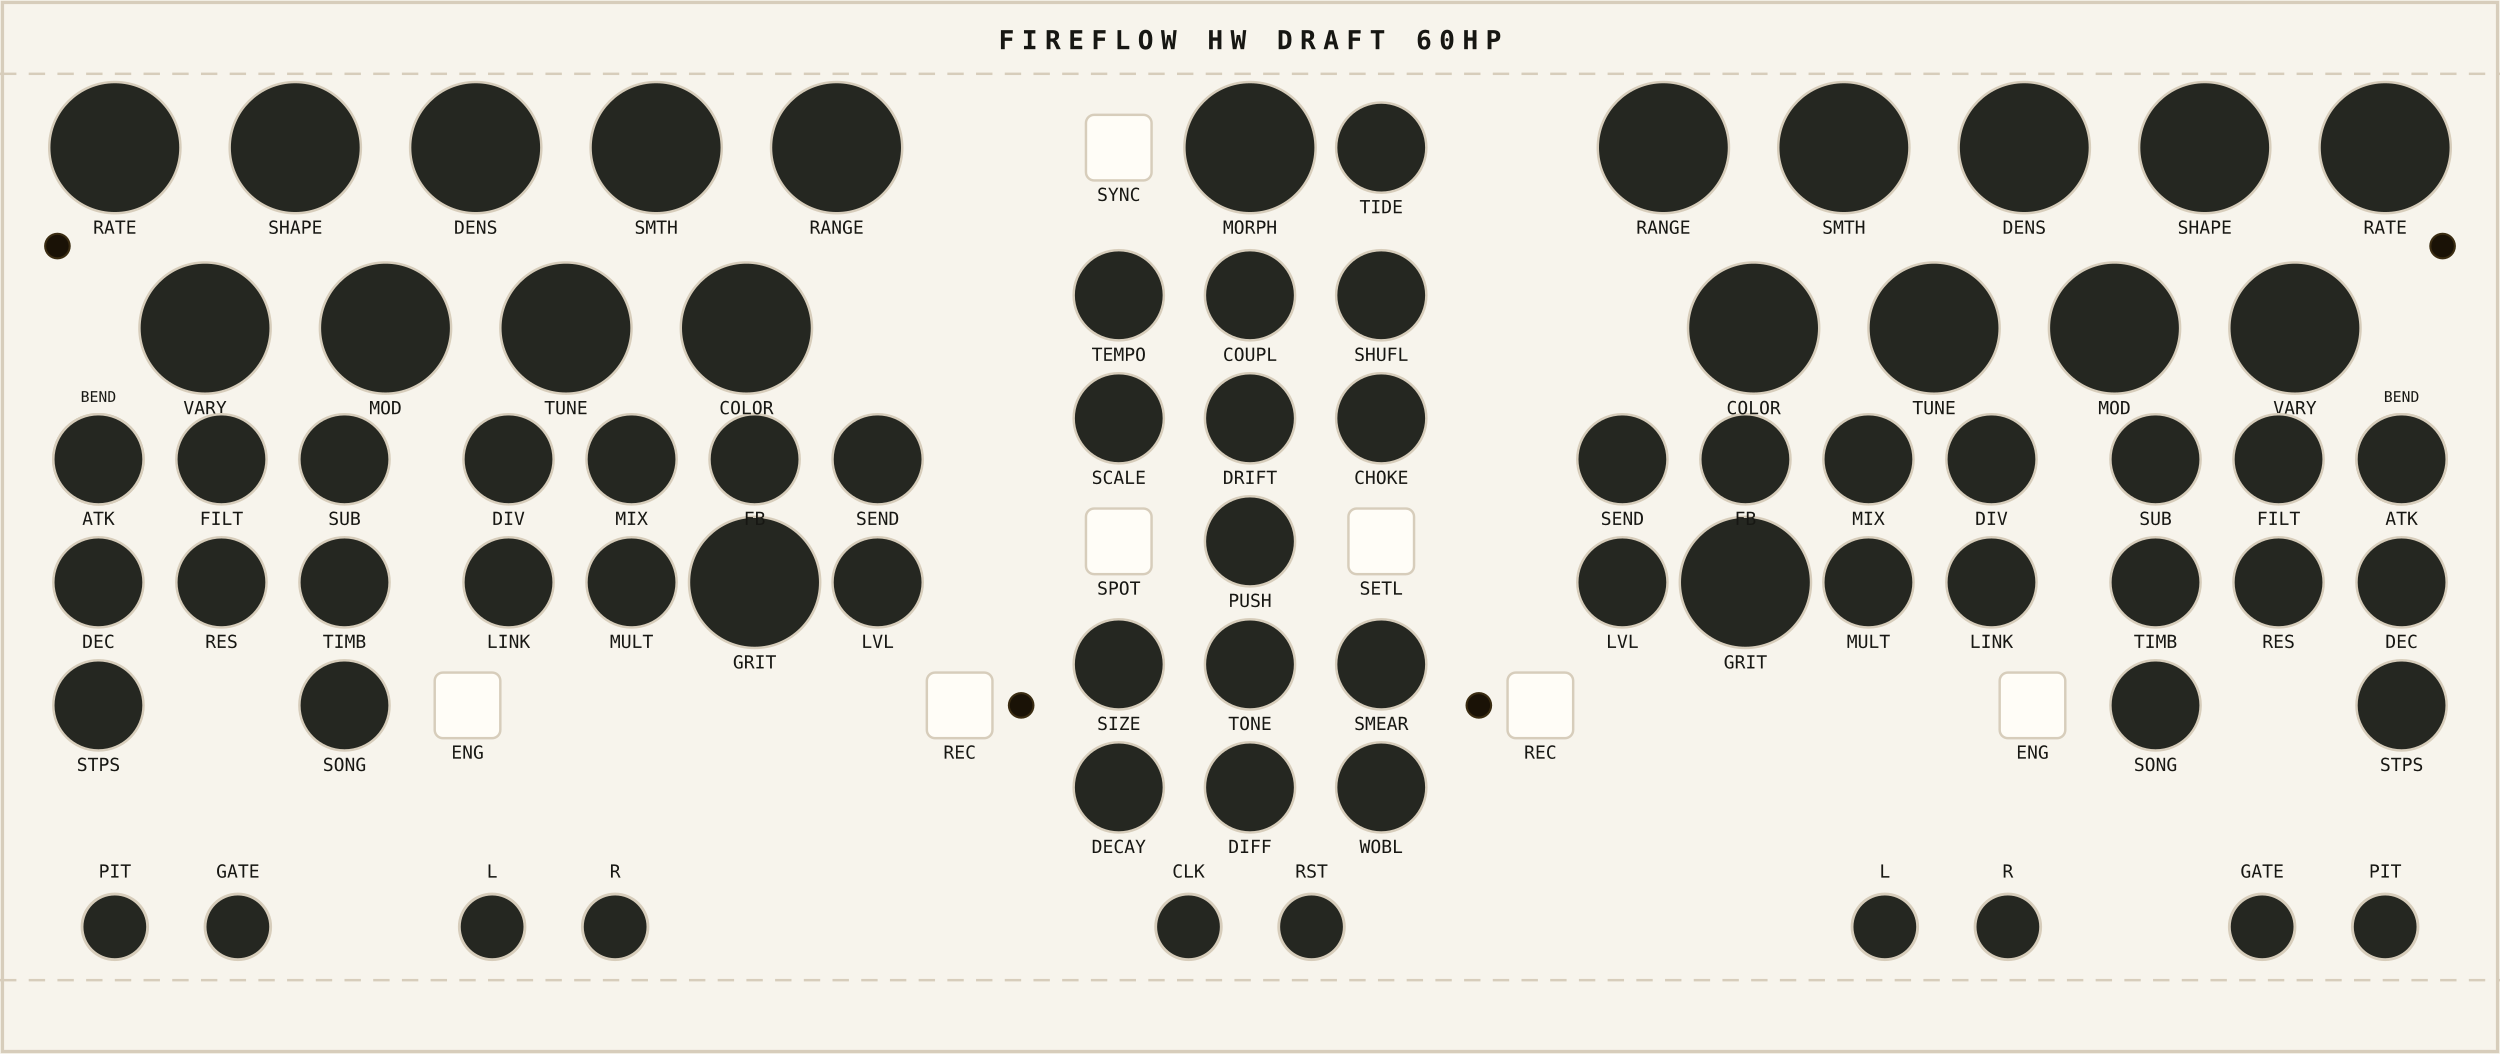
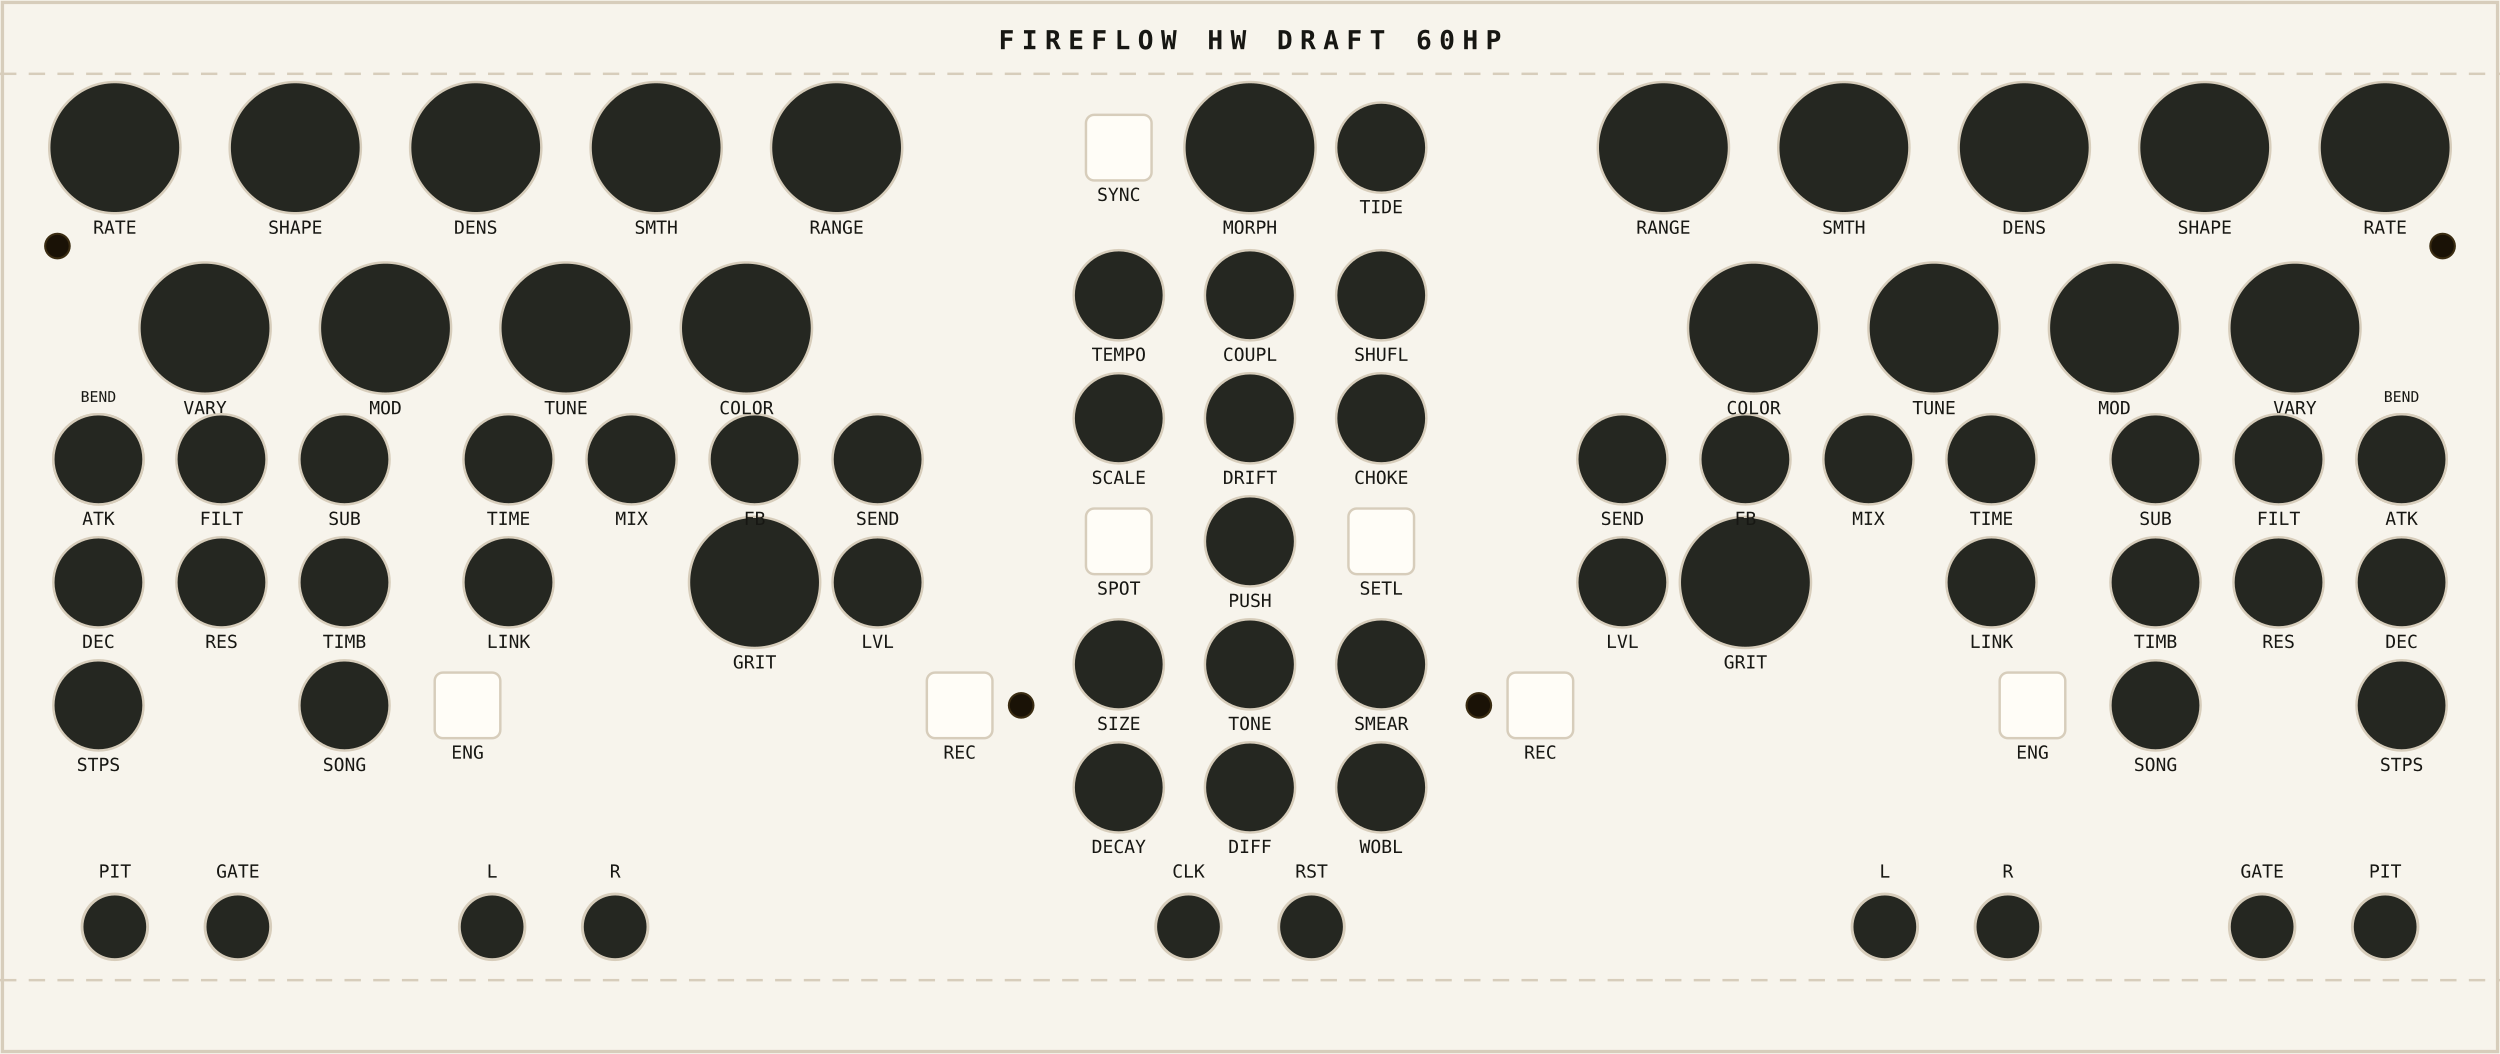
<svg xmlns="http://www.w3.org/2000/svg" width="304.800mm" height="128.500mm" viewBox="0 0 304.800 128.500">
  <rect x="0" y="0" width="304.800" height="128.500" fill="#f7f4ec" />
  <rect x="0.3" y="0.3" width="304.200" height="127.900" fill="none" stroke="#d7cdbb" stroke-width="0.4" />
  <line x1="0" y1="9.000" x2="304.800" y2="9.000" stroke="#d7cdbb" stroke-width="0.3" stroke-dasharray="2,1.5" />
  <line x1="0" y1="119.500" x2="304.800" y2="119.500" stroke="#d7cdbb" stroke-width="0.3" stroke-dasharray="2,1.5" />
  <circle cx="14.000" cy="18.000" r="8.000" fill="#252721" stroke="#d7cdbb" stroke-width="0.3" />
  <text x="14.000" y="28.500" fill="#171713" text-anchor="middle" font-family="monospace" font-size="2.2">RATE</text>
  <circle cx="36.000" cy="18.000" r="8.000" fill="#252721" stroke="#d7cdbb" stroke-width="0.3" />
  <text x="36.000" y="28.500" fill="#171713" text-anchor="middle" font-family="monospace" font-size="2.2">SHAPE</text>
  <circle cx="58.000" cy="18.000" r="8.000" fill="#252721" stroke="#d7cdbb" stroke-width="0.3" />
  <text x="58.000" y="28.500" fill="#171713" text-anchor="middle" font-family="monospace" font-size="2.2">DENS</text>
  <circle cx="80.000" cy="18.000" r="8.000" fill="#252721" stroke="#d7cdbb" stroke-width="0.3" />
  <text x="80.000" y="28.500" fill="#171713" text-anchor="middle" font-family="monospace" font-size="2.2">SMTH</text>
  <circle cx="102.000" cy="18.000" r="8.000" fill="#252721" stroke="#d7cdbb" stroke-width="0.3" />
  <text x="102.000" y="28.500" fill="#171713" text-anchor="middle" font-family="monospace" font-size="2.2">RANGE</text>
  <circle cx="25.000" cy="40.000" r="8.000" fill="#252721" stroke="#d7cdbb" stroke-width="0.3" />
  <text x="25.000" y="50.500" fill="#171713" text-anchor="middle" font-family="monospace" font-size="2.2">VARY</text>
  <circle cx="47.000" cy="40.000" r="8.000" fill="#252721" stroke="#d7cdbb" stroke-width="0.3" />
  <text x="47.000" y="50.500" fill="#171713" text-anchor="middle" font-family="monospace" font-size="2.2">MOD</text>
  <circle cx="69.000" cy="40.000" r="8.000" fill="#252721" stroke="#d7cdbb" stroke-width="0.3" />
  <text x="69.000" y="50.500" fill="#171713" text-anchor="middle" font-family="monospace" font-size="2.2">TUNE</text>
  <circle cx="12.000" cy="56.000" r="5.500" fill="#252721" stroke="#d7cdbb" stroke-width="0.3" />
  <text x="12.000" y="64.000" fill="#171713" text-anchor="middle" font-family="monospace" font-size="2.2">ATK</text>
  <circle cx="12.000" cy="71.000" r="5.500" fill="#252721" stroke="#d7cdbb" stroke-width="0.3" />
  <text x="12.000" y="79.000" fill="#171713" text-anchor="middle" font-family="monospace" font-size="2.2">DEC</text>
  <circle cx="27.000" cy="71.000" r="5.500" fill="#252721" stroke="#d7cdbb" stroke-width="0.3" />
  <text x="27.000" y="79.000" fill="#171713" text-anchor="middle" font-family="monospace" font-size="2.2">RES</text>
  <circle cx="42.000" cy="56.000" r="5.500" fill="#252721" stroke="#d7cdbb" stroke-width="0.3" />
  <text x="42.000" y="64.000" fill="#171713" text-anchor="middle" font-family="monospace" font-size="2.2">SUB</text>
  <circle cx="42.000" cy="71.000" r="5.500" fill="#252721" stroke="#d7cdbb" stroke-width="0.3" />
  <text x="42.000" y="79.000" fill="#171713" text-anchor="middle" font-family="monospace" font-size="2.2">TIMB</text>
  <circle cx="77.000" cy="56.000" r="5.500" fill="#252721" stroke="#d7cdbb" stroke-width="0.3" />
  <text x="77.000" y="64.000" fill="#171713" text-anchor="middle" font-family="monospace" font-size="2.2">MIX</text>
  <circle cx="92.000" cy="71.000" r="8.000" fill="#252721" stroke="#d7cdbb" stroke-width="0.3" />
  <text x="92.000" y="81.500" fill="#171713" text-anchor="middle" font-family="monospace" font-size="2.2">GRIT</text>
  <circle cx="107.000" cy="71.000" r="5.500" fill="#252721" stroke="#d7cdbb" stroke-width="0.3" />
  <text x="107.000" y="79.000" fill="#171713" text-anchor="middle" font-family="monospace" font-size="2.2">LVL</text>
  <circle cx="12.000" cy="86.000" r="5.500" fill="#252721" stroke="#d7cdbb" stroke-width="0.3" />
  <text x="12.000" y="94.000" fill="#171713" text-anchor="middle" font-family="monospace" font-size="2.2">STPS</text>
  <rect x="53.000" y="82.000" width="8.000" height="8.000" rx="1.0" fill="#fffdf7" stroke="#d7cdbb" stroke-width="0.3" />
  <text x="57.000" y="92.500" fill="#171713" text-anchor="middle" font-family="monospace" font-size="2.2">ENG</text>
  <circle cx="42.000" cy="86.000" r="5.500" fill="#252721" stroke="#d7cdbb" stroke-width="0.3" />
  <text x="42.000" y="94.000" fill="#171713" text-anchor="middle" font-family="monospace" font-size="2.2">SONG</text>
  <circle cx="290.800" cy="18.000" r="8.000" fill="#252721" stroke="#d7cdbb" stroke-width="0.3" />
  <text x="290.800" y="28.500" fill="#171713" text-anchor="middle" font-family="monospace" font-size="2.2">RATE</text>
  <circle cx="268.800" cy="18.000" r="8.000" fill="#252721" stroke="#d7cdbb" stroke-width="0.3" />
  <text x="268.800" y="28.500" fill="#171713" text-anchor="middle" font-family="monospace" font-size="2.2">SHAPE</text>
  <circle cx="246.800" cy="18.000" r="8.000" fill="#252721" stroke="#d7cdbb" stroke-width="0.3" />
  <text x="246.800" y="28.500" fill="#171713" text-anchor="middle" font-family="monospace" font-size="2.2">DENS</text>
  <circle cx="224.800" cy="18.000" r="8.000" fill="#252721" stroke="#d7cdbb" stroke-width="0.3" />
  <text x="224.800" y="28.500" fill="#171713" text-anchor="middle" font-family="monospace" font-size="2.2">SMTH</text>
  <circle cx="202.800" cy="18.000" r="8.000" fill="#252721" stroke="#d7cdbb" stroke-width="0.3" />
  <text x="202.800" y="28.500" fill="#171713" text-anchor="middle" font-family="monospace" font-size="2.2">RANGE</text>
  <circle cx="279.800" cy="40.000" r="8.000" fill="#252721" stroke="#d7cdbb" stroke-width="0.3" />
  <text x="279.800" y="50.500" fill="#171713" text-anchor="middle" font-family="monospace" font-size="2.2">VARY</text>
  <circle cx="257.800" cy="40.000" r="8.000" fill="#252721" stroke="#d7cdbb" stroke-width="0.3" />
  <text x="257.800" y="50.500" fill="#171713" text-anchor="middle" font-family="monospace" font-size="2.2">MOD</text>
  <circle cx="235.800" cy="40.000" r="8.000" fill="#252721" stroke="#d7cdbb" stroke-width="0.3" />
  <text x="235.800" y="50.500" fill="#171713" text-anchor="middle" font-family="monospace" font-size="2.2">TUNE</text>
  <circle cx="292.800" cy="56.000" r="5.500" fill="#252721" stroke="#d7cdbb" stroke-width="0.3" />
  <text x="292.800" y="64.000" fill="#171713" text-anchor="middle" font-family="monospace" font-size="2.2">ATK</text>
  <circle cx="292.800" cy="71.000" r="5.500" fill="#252721" stroke="#d7cdbb" stroke-width="0.3" />
  <text x="292.800" y="79.000" fill="#171713" text-anchor="middle" font-family="monospace" font-size="2.2">DEC</text>
  <circle cx="277.800" cy="71.000" r="5.500" fill="#252721" stroke="#d7cdbb" stroke-width="0.3" />
  <text x="277.800" y="79.000" fill="#171713" text-anchor="middle" font-family="monospace" font-size="2.2">RES</text>
  <circle cx="262.800" cy="56.000" r="5.500" fill="#252721" stroke="#d7cdbb" stroke-width="0.3" />
  <text x="262.800" y="64.000" fill="#171713" text-anchor="middle" font-family="monospace" font-size="2.2">SUB</text>
  <circle cx="262.800" cy="71.000" r="5.500" fill="#252721" stroke="#d7cdbb" stroke-width="0.3" />
  <text x="262.800" y="79.000" fill="#171713" text-anchor="middle" font-family="monospace" font-size="2.2">TIMB</text>
  <circle cx="227.800" cy="56.000" r="5.500" fill="#252721" stroke="#d7cdbb" stroke-width="0.3" />
  <text x="227.800" y="64.000" fill="#171713" text-anchor="middle" font-family="monospace" font-size="2.2">MIX</text>
  <circle cx="212.800" cy="71.000" r="8.000" fill="#252721" stroke="#d7cdbb" stroke-width="0.3" />
  <text x="212.800" y="81.500" fill="#171713" text-anchor="middle" font-family="monospace" font-size="2.2">GRIT</text>
  <circle cx="197.800" cy="71.000" r="5.500" fill="#252721" stroke="#d7cdbb" stroke-width="0.3" />
  <text x="197.800" y="79.000" fill="#171713" text-anchor="middle" font-family="monospace" font-size="2.2">LVL</text>
  <circle cx="292.800" cy="86.000" r="5.500" fill="#252721" stroke="#d7cdbb" stroke-width="0.3" />
  <text x="292.800" y="94.000" fill="#171713" text-anchor="middle" font-family="monospace" font-size="2.2">STPS</text>
  <rect x="243.800" y="82.000" width="8.000" height="8.000" rx="1.0" fill="#fffdf7" stroke="#d7cdbb" stroke-width="0.3" />
  <text x="247.800" y="92.500" fill="#171713" text-anchor="middle" font-family="monospace" font-size="2.2">ENG</text>
  <circle cx="262.800" cy="86.000" r="5.500" fill="#252721" stroke="#d7cdbb" stroke-width="0.3" />
  <text x="262.800" y="94.000" fill="#171713" text-anchor="middle" font-family="monospace" font-size="2.2">SONG</text>
  <circle cx="152.400" cy="18.000" r="8.000" fill="#252721" stroke="#d7cdbb" stroke-width="0.3" />
  <text x="152.400" y="28.500" fill="#171713" text-anchor="middle" font-family="monospace" font-size="2.2">MORPH</text>
  <rect x="132.400" y="14.000" width="8.000" height="8.000" rx="1.0" fill="#fffdf7" stroke="#d7cdbb" stroke-width="0.3" />
  <text x="136.400" y="24.500" fill="#171713" text-anchor="middle" font-family="monospace" font-size="2.2">SYNC</text>
  <circle cx="136.400" cy="36.000" r="5.500" fill="#252721" stroke="#d7cdbb" stroke-width="0.3" />
  <text x="136.400" y="44.000" fill="#171713" text-anchor="middle" font-family="monospace" font-size="2.2">TEMPO</text>
  <circle cx="152.400" cy="36.000" r="5.500" fill="#252721" stroke="#d7cdbb" stroke-width="0.3" />
  <text x="152.400" y="44.000" fill="#171713" text-anchor="middle" font-family="monospace" font-size="2.2">COUPL</text>
  <circle cx="136.400" cy="51.000" r="5.500" fill="#252721" stroke="#d7cdbb" stroke-width="0.3" />
  <text x="136.400" y="59.000" fill="#171713" text-anchor="middle" font-family="monospace" font-size="2.2">SCALE</text>
  <circle cx="152.400" cy="51.000" r="5.500" fill="#252721" stroke="#d7cdbb" stroke-width="0.3" />
  <text x="152.400" y="59.000" fill="#171713" text-anchor="middle" font-family="monospace" font-size="2.2">DRIFT</text>
  <rect x="132.400" y="62.000" width="8.000" height="8.000" rx="1.0" fill="#fffdf7" stroke="#d7cdbb" stroke-width="0.3" />
  <text x="136.400" y="72.500" fill="#171713" text-anchor="middle" font-family="monospace" font-size="2.2">SPOT</text>
  <circle cx="152.400" cy="66.000" r="5.500" fill="#252721" stroke="#d7cdbb" stroke-width="0.3" />
  <text x="152.400" y="74.000" fill="#171713" text-anchor="middle" font-family="monospace" font-size="2.2">PUSH</text>
  <rect x="164.400" y="62.000" width="8.000" height="8.000" rx="1.0" fill="#fffdf7" stroke="#d7cdbb" stroke-width="0.3" />
  <text x="168.400" y="72.500" fill="#171713" text-anchor="middle" font-family="monospace" font-size="2.2">SETL</text>
  <circle cx="136.400" cy="81.000" r="5.500" fill="#252721" stroke="#d7cdbb" stroke-width="0.3" />
  <text x="136.400" y="89.000" fill="#171713" text-anchor="middle" font-family="monospace" font-size="2.2">SIZE</text>
  <circle cx="136.400" cy="96.000" r="5.500" fill="#252721" stroke="#d7cdbb" stroke-width="0.3" />
  <text x="136.400" y="104.000" fill="#171713" text-anchor="middle" font-family="monospace" font-size="2.2">DECAY</text>
  <circle cx="152.400" cy="81.000" r="5.500" fill="#252721" stroke="#d7cdbb" stroke-width="0.3" />
  <text x="152.400" y="89.000" fill="#171713" text-anchor="middle" font-family="monospace" font-size="2.2">TONE</text>
  <circle cx="152.400" cy="96.000" r="5.500" fill="#252721" stroke="#d7cdbb" stroke-width="0.3" />
  <text x="152.400" y="104.000" fill="#171713" text-anchor="middle" font-family="monospace" font-size="2.2">DIFF</text>
  <circle cx="168.400" cy="81.000" r="5.500" fill="#252721" stroke="#d7cdbb" stroke-width="0.3" />
  <text x="168.400" y="89.000" fill="#171713" text-anchor="middle" font-family="monospace" font-size="2.2">SMEAR</text>
  <circle cx="168.400" cy="96.000" r="5.500" fill="#252721" stroke="#d7cdbb" stroke-width="0.3" />
  <text x="168.400" y="104.000" fill="#171713" text-anchor="middle" font-family="monospace" font-size="2.2">WOBL</text>
  <circle cx="168.400" cy="51.000" r="5.500" fill="#252721" stroke="#d7cdbb" stroke-width="0.3" />
  <text x="168.400" y="59.000" fill="#171713" text-anchor="middle" font-family="monospace" font-size="2.2">CHOKE</text>
  <circle cx="27.000" cy="56.000" r="5.500" fill="#252721" stroke="#d7cdbb" stroke-width="0.3" />
  <text x="27.000" y="64.000" fill="#171713" text-anchor="middle" font-family="monospace" font-size="2.2">FILT</text>
  <circle cx="277.800" cy="56.000" r="5.500" fill="#252721" stroke="#d7cdbb" stroke-width="0.3" />
  <text x="277.800" y="64.000" fill="#171713" text-anchor="middle" font-family="monospace" font-size="2.2">FILT</text>
  <circle cx="168.400" cy="18.000" r="5.500" fill="#252721" stroke="#d7cdbb" stroke-width="0.3" />
  <text x="168.400" y="26.000" fill="#171713" text-anchor="middle" font-family="monospace" font-size="2.2">TIDE</text>
  <circle cx="62.000" cy="56.000" r="5.500" fill="#252721" stroke="#d7cdbb" stroke-width="0.3" />
-   <text x="62.000" y="64.000" fill="#171713" text-anchor="middle" font-family="monospace" font-size="2.2">DIV</text>
+   <text x="62.000" y="64.000" fill="#171713" text-anchor="middle" font-family="monospace" font-size="2.2">TIME</text>
  <circle cx="242.800" cy="56.000" r="5.500" fill="#252721" stroke="#d7cdbb" stroke-width="0.3" />
-   <text x="242.800" y="64.000" fill="#171713" text-anchor="middle" font-family="monospace" font-size="2.2">DIV</text>
+   <text x="242.800" y="64.000" fill="#171713" text-anchor="middle" font-family="monospace" font-size="2.2">TIME</text>
  <circle cx="92.000" cy="56.000" r="5.500" fill="#252721" stroke="#d7cdbb" stroke-width="0.3" />
  <text x="92.000" y="64.000" fill="#171713" text-anchor="middle" font-family="monospace" font-size="2.2">FB</text>
  <circle cx="212.800" cy="56.000" r="5.500" fill="#252721" stroke="#d7cdbb" stroke-width="0.3" />
  <text x="212.800" y="64.000" fill="#171713" text-anchor="middle" font-family="monospace" font-size="2.2">FB</text>
  <circle cx="91.000" cy="40.000" r="8.000" fill="#252721" stroke="#d7cdbb" stroke-width="0.3" />
  <text x="91.000" y="50.500" fill="#171713" text-anchor="middle" font-family="monospace" font-size="2.2">COLOR</text>
  <circle cx="213.800" cy="40.000" r="8.000" fill="#252721" stroke="#d7cdbb" stroke-width="0.3" />
  <text x="213.800" y="50.500" fill="#171713" text-anchor="middle" font-family="monospace" font-size="2.2">COLOR</text>
  <circle cx="62.000" cy="71.000" r="5.500" fill="#252721" stroke="#d7cdbb" stroke-width="0.3" />
  <text x="62.000" y="79.000" fill="#171713" text-anchor="middle" font-family="monospace" font-size="2.2">LINK</text>
  <circle cx="242.800" cy="71.000" r="5.500" fill="#252721" stroke="#d7cdbb" stroke-width="0.3" />
  <text x="242.800" y="79.000" fill="#171713" text-anchor="middle" font-family="monospace" font-size="2.2">LINK</text>
  <circle cx="12.000" cy="56.000" r="5.500" fill="#252721" stroke="#d7cdbb" stroke-width="0.3" />
  <text x="12.000" y="49.000" fill="#171713" text-anchor="middle" font-family="monospace" font-size="1.8">BEND</text>
  <circle cx="292.800" cy="56.000" r="5.500" fill="#252721" stroke="#d7cdbb" stroke-width="0.3" />
  <text x="292.800" y="49.000" fill="#171713" text-anchor="middle" font-family="monospace" font-size="1.8">BEND</text>
  <rect x="113.000" y="82.000" width="8.000" height="8.000" rx="1.0" fill="#fffdf7" stroke="#d7cdbb" stroke-width="0.3" />
  <text x="117.000" y="92.500" fill="#171713" text-anchor="middle" font-family="monospace" font-size="2.2">REC</text>
  <rect x="183.800" y="82.000" width="8.000" height="8.000" rx="1.0" fill="#fffdf7" stroke="#d7cdbb" stroke-width="0.3" />
  <text x="187.800" y="92.500" fill="#171713" text-anchor="middle" font-family="monospace" font-size="2.2">REC</text>
  <circle cx="107.000" cy="56.000" r="5.500" fill="#252721" stroke="#d7cdbb" stroke-width="0.3" />
  <text x="107.000" y="64.000" fill="#171713" text-anchor="middle" font-family="monospace" font-size="2.2">SEND</text>
  <circle cx="197.800" cy="56.000" r="5.500" fill="#252721" stroke="#d7cdbb" stroke-width="0.3" />
  <text x="197.800" y="64.000" fill="#171713" text-anchor="middle" font-family="monospace" font-size="2.2">SEND</text>
  <circle cx="168.400" cy="36.000" r="5.500" fill="#252721" stroke="#d7cdbb" stroke-width="0.3" />
  <text x="168.400" y="44.000" fill="#171713" text-anchor="middle" font-family="monospace" font-size="2.2">SHUFL</text>
-   <circle cx="77.000" cy="71.000" r="5.500" fill="#252721" stroke="#d7cdbb" stroke-width="0.3" />
-   <text x="77.000" y="79.000" fill="#171713" text-anchor="middle" font-family="monospace" font-size="2.2">MULT</text>
-   <circle cx="227.800" cy="71.000" r="5.500" fill="#252721" stroke="#d7cdbb" stroke-width="0.3" />
-   <text x="227.800" y="79.000" fill="#171713" text-anchor="middle" font-family="monospace" font-size="2.2">MULT</text>
  <circle cx="60.000" cy="113.000" r="4.000" fill="#252721" stroke="#d7cdbb" stroke-width="0.35" />
  <text x="60.000" y="107.000" fill="#171713" text-anchor="middle" font-family="monospace" font-size="2.2">L</text>
  <circle cx="75.000" cy="113.000" r="4.000" fill="#252721" stroke="#d7cdbb" stroke-width="0.35" />
  <text x="75.000" y="107.000" fill="#171713" text-anchor="middle" font-family="monospace" font-size="2.2">R</text>
  <circle cx="144.900" cy="113.000" r="4.000" fill="#252721" stroke="#d7cdbb" stroke-width="0.35" />
  <text x="144.900" y="107.000" fill="#171713" text-anchor="middle" font-family="monospace" font-size="2.2">CLK</text>
  <circle cx="159.900" cy="113.000" r="4.000" fill="#252721" stroke="#d7cdbb" stroke-width="0.35" />
  <text x="159.900" y="107.000" fill="#171713" text-anchor="middle" font-family="monospace" font-size="2.2">RST</text>
  <circle cx="229.800" cy="113.000" r="4.000" fill="#252721" stroke="#d7cdbb" stroke-width="0.35" />
  <text x="229.800" y="107.000" fill="#171713" text-anchor="middle" font-family="monospace" font-size="2.2">L</text>
  <circle cx="244.800" cy="113.000" r="4.000" fill="#252721" stroke="#d7cdbb" stroke-width="0.35" />
  <text x="244.800" y="107.000" fill="#171713" text-anchor="middle" font-family="monospace" font-size="2.2">R</text>
  <circle cx="14.000" cy="113.000" r="4.000" fill="#252721" stroke="#d7cdbb" stroke-width="0.35" />
  <text x="14.000" y="107.000" fill="#171713" text-anchor="middle" font-family="monospace" font-size="2.2">PIT</text>
  <circle cx="29.000" cy="113.000" r="4.000" fill="#252721" stroke="#d7cdbb" stroke-width="0.35" />
  <text x="29.000" y="107.000" fill="#171713" text-anchor="middle" font-family="monospace" font-size="2.2">GATE</text>
  <circle cx="290.800" cy="113.000" r="4.000" fill="#252721" stroke="#d7cdbb" stroke-width="0.35" />
  <text x="290.800" y="107.000" fill="#171713" text-anchor="middle" font-family="monospace" font-size="2.2">PIT</text>
  <circle cx="275.800" cy="113.000" r="4.000" fill="#252721" stroke="#d7cdbb" stroke-width="0.35" />
  <text x="275.800" y="107.000" fill="#171713" text-anchor="middle" font-family="monospace" font-size="2.2">GATE</text>
  <circle cx="7.000" cy="30.000" r="1.500" fill="#1a1206" stroke="#3a2c12" stroke-width="0.25" />
  <circle cx="297.800" cy="30.000" r="1.500" fill="#1a1206" stroke="#3a2c12" stroke-width="0.25" />
  <circle cx="124.500" cy="86.000" r="1.500" fill="#1a1206" stroke="#3a2c12" stroke-width="0.25" />
  <circle cx="180.300" cy="86.000" r="1.500" fill="#1a1206" stroke="#3a2c12" stroke-width="0.25" />
  <text x="152.400" y="6.000" fill="#171713" text-anchor="middle" font-family="monospace" font-size="3.2" letter-spacing="0.9" font-weight="bold">FIREFLOW HW DRAFT 60HP</text>
</svg>
